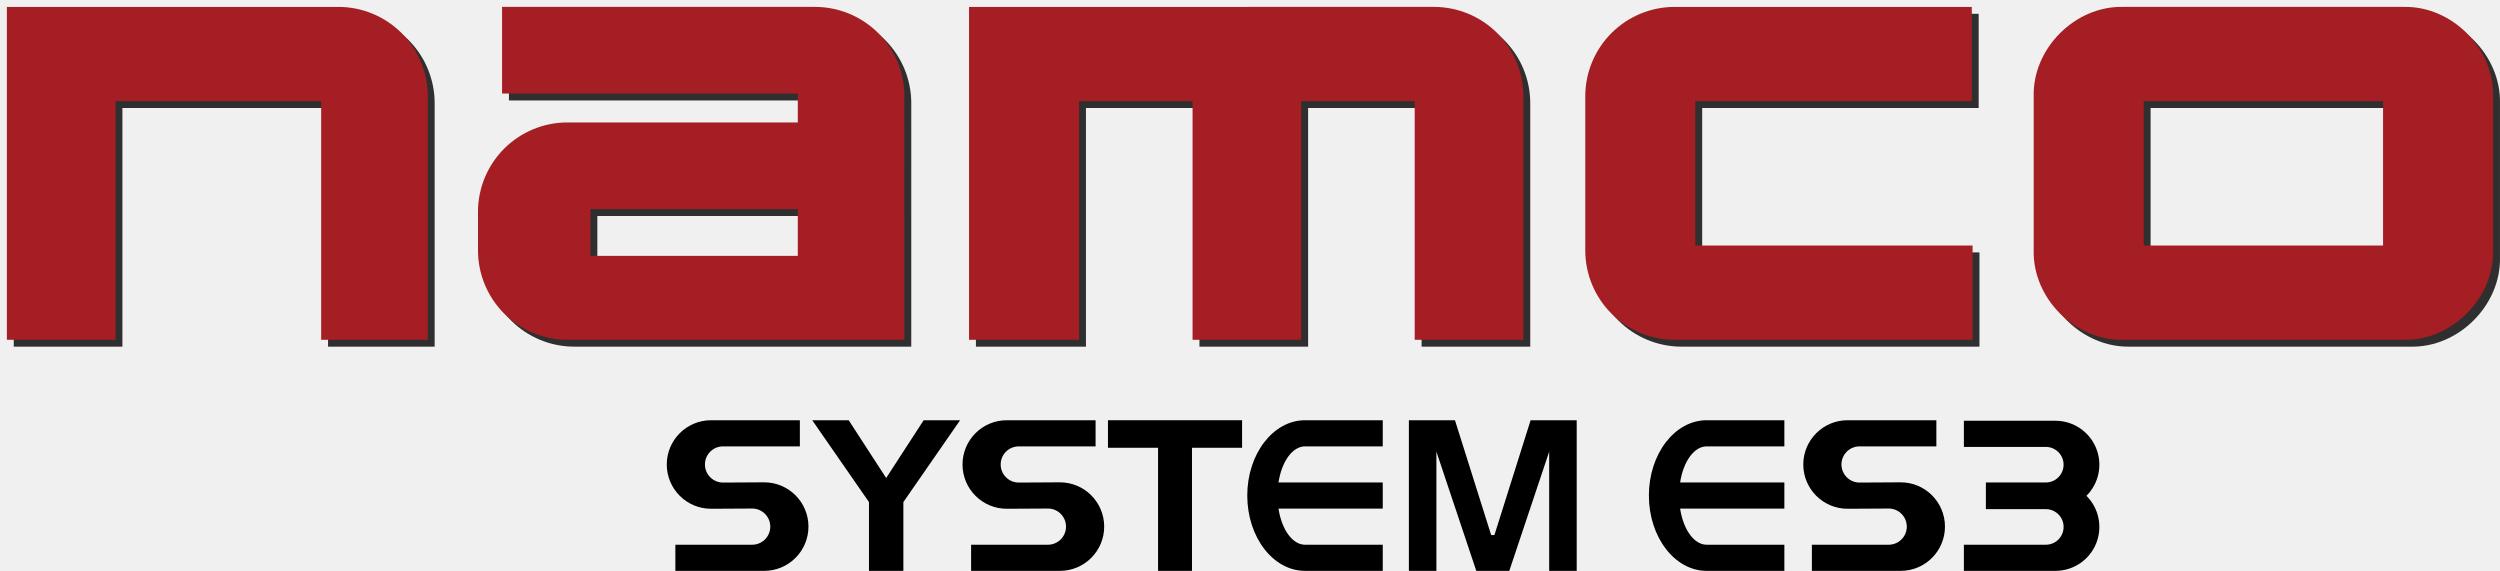
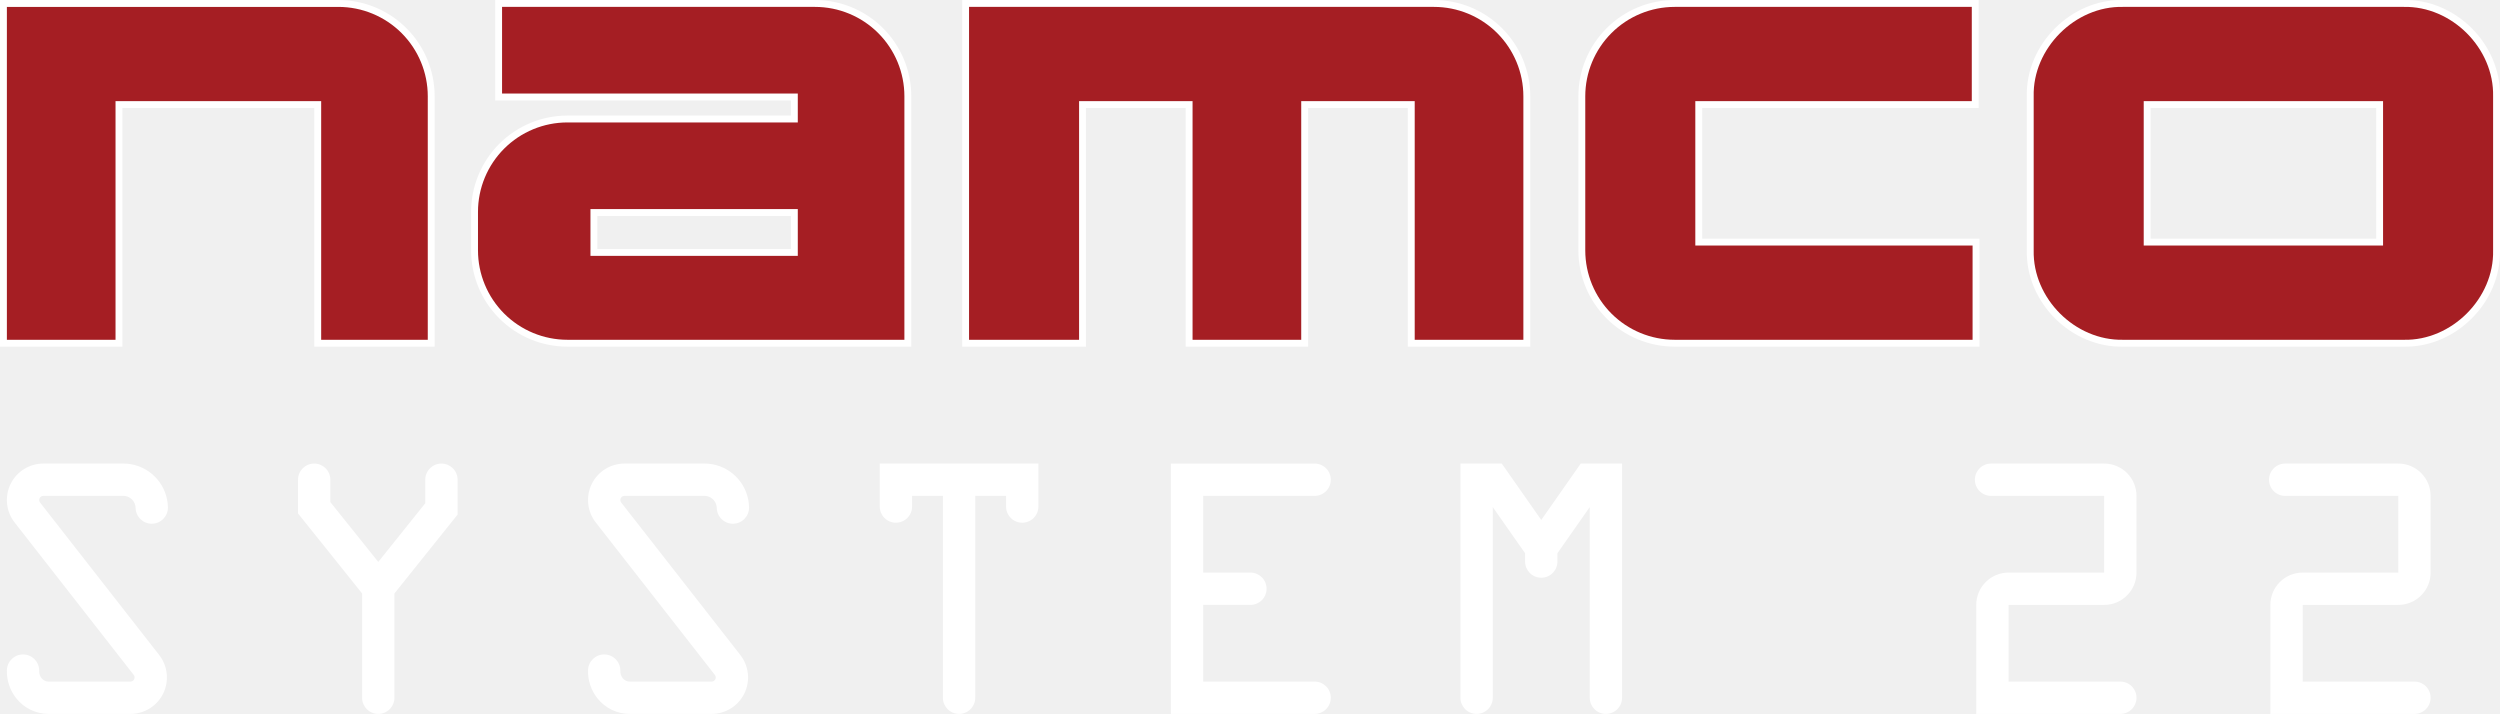
- <svg xmlns="http://www.w3.org/2000/svg" width="3635.027mm" height="830.034mm" viewBox="0 0 3635.027 830.033" version="1.1" id="svg1" xml:space="preserve">
+ <svg xmlns="http://www.w3.org/2000/svg" width="3635.027mm" height="1038.033mm" viewBox="0 0 3635.027 1038.033" version="1.1" id="svg1" xml:space="preserve">
  <defs id="defs1">
    <marker id="DistanceX" orient="auto" refX="0" refY="0" style="overflow:visible">
      <path d="M 3,-3 -3,3 M 0,-5 V 5" style="stroke:#000000;stroke-width:0.5" id="path1" />
    </marker>
    <pattern id="Hatch" patternUnits="userSpaceOnUse" width="8" height="8" x="0" y="0">
      <path d="M8 4 l-4,4" stroke="#000000" stroke-width="0.25" linecap="square" id="path2" />
      <path d="M6 2 l-4,4" stroke="#000000" stroke-width="0.25" linecap="square" id="path3" />
      <path d="M4 0 l-4,4" stroke="#000000" stroke-width="0.25" linecap="square" id="path4" />
    </pattern>
    <symbol id="*Model_Space" />
    <symbol id="*Paper_Space" />
    <symbol id="*Paper_Space0" />
    <marker id="DistanceX-0" orient="auto" refX="0" refY="0" style="overflow:visible">
      <path d="M 3,-3 -3,3 M 0,-5 V 5" style="stroke:#000000;stroke-width:0.5" id="path1-9" />
    </marker>
    <pattern id="Hatch-4" patternUnits="userSpaceOnUse" width="8" height="8" x="0" y="0">
      <path d="M8 4 l-4,4" stroke="#000000" stroke-width="0.25" linecap="square" id="path2-8" />
      <path d="M6 2 l-4,4" stroke="#000000" stroke-width="0.25" linecap="square" id="path3-8" />
      <path d="M4 0 l-4,4" stroke="#000000" stroke-width="0.25" linecap="square" id="path4-2" />
    </pattern>
    <symbol id="*Model_Space-4" />
    <symbol id="*Paper_Space-5" />
    <symbol id="*Paper_Space0-5" />
    <marker id="DistanceX-02" orient="auto" refX="0" refY="0" style="overflow:visible">
      <path d="M 3,-3 -3,3 M 0,-5 V 5" style="stroke:#000000;stroke-width:0.5" id="path1-4" />
    </marker>
    <pattern id="Hatch-8" patternUnits="userSpaceOnUse" width="8" height="8" x="0" y="0">
      <path d="M8 4 l-4,4" stroke="#000000" stroke-width="0.25" linecap="square" id="path2-6" />
      <path d="M6 2 l-4,4" stroke="#000000" stroke-width="0.25" linecap="square" id="path3-5" />
      <path d="M4 0 l-4,4" stroke="#000000" stroke-width="0.25" linecap="square" id="path4-0" />
    </pattern>
    <symbol id="*Model_Space-9" />
    <symbol id="*Paper_Space-0" />
    <symbol id="*Paper_Space0-0" />
    <marker id="DistanceX-2" orient="auto" refX="0" refY="0" style="overflow:visible">
      <path d="M 3,-3 -3,3 M 0,-5 V 5" style="stroke:#000000;stroke-width:0.5" id="path1-6" />
    </marker>
    <pattern id="Hatch-0" patternUnits="userSpaceOnUse" width="8" height="8" x="0" y="0">
      <path d="M8 4 l-4,4" stroke="#000000" stroke-width="0.25" linecap="square" id="path2-1" />
      <path d="M6 2 l-4,4" stroke="#000000" stroke-width="0.25" linecap="square" id="path3-6" />
      <path d="M4 0 l-4,4" stroke="#000000" stroke-width="0.25" linecap="square" id="path4-5" />
    </pattern>
    <symbol id="*Model_Space-7" />
    <symbol id="*Paper_Space-54" />
    <symbol id="*Paper_Space0-1" />
    <marker id="DistanceX-4" orient="auto" refX="0" refY="0" style="overflow:visible">
      <path d="M 3,-3 -3,3 M 0,-5 V 5" style="stroke:#000000;stroke-width:0.5" id="path1-3" />
    </marker>
    <pattern id="Hatch-9" patternUnits="userSpaceOnUse" width="8" height="8" x="0" y="0">
      <path d="M8 4 l-4,4" stroke="#000000" stroke-width="0.25" linecap="square" id="path2-88" />
      <path d="M6 2 l-4,4" stroke="#000000" stroke-width="0.25" linecap="square" id="path3-0" />
      <path d="M4 0 l-4,4" stroke="#000000" stroke-width="0.25" linecap="square" id="path4-8" />
    </pattern>
    <symbol id="*Model_Space-77" />
    <symbol id="*Paper_Space-8" />
    <symbol id="*Paper_Space0-3" />
    <marker id="DistanceX-7" orient="auto" refX="0" refY="0" style="overflow:visible">
      <path d="M 3,-3 -3,3 M 0,-5 V 5" style="stroke:#000000;stroke-width:0.5" id="path1-2" />
    </marker>
    <pattern id="Hatch-2" patternUnits="userSpaceOnUse" width="8" height="8" x="0" y="0">
      <path d="M8 4 l-4,4" stroke="#000000" stroke-width="0.25" linecap="square" id="path2-82" />
      <path d="M6 2 l-4,4" stroke="#000000" stroke-width="0.25" linecap="square" id="path3-89" />
      <path d="M4 0 l-4,4" stroke="#000000" stroke-width="0.25" linecap="square" id="path4-07" />
    </pattern>
    <symbol id="*Model_Space-8" />
    <symbol id="*Paper_Space-1" />
    <symbol id="*Paper_Space0-58" />
    <marker id="DistanceX-25" orient="auto" refX="0" refY="0" style="overflow:visible">
      <path d="M 3,-3 -3,3 M 0,-5 V 5" style="stroke:#000000;stroke-width:0.5" id="path1-36" />
    </marker>
    <pattern id="Hatch-1" patternUnits="userSpaceOnUse" width="8" height="8" x="0" y="0">
      <path d="M8 4 l-4,4" stroke="#000000" stroke-width="0.25" linecap="square" id="path2-86" />
      <path d="M6 2 l-4,4" stroke="#000000" stroke-width="0.25" linecap="square" id="path3-2" />
      <path d="M4 0 l-4,4" stroke="#000000" stroke-width="0.25" linecap="square" id="path4-1" />
    </pattern>
    <symbol id="*Model_Space-46" />
    <symbol id="*Paper_Space-2" />
    <symbol id="*Paper_Space0-9" />
    <marker id="DistanceX-5" orient="auto" refX="0" refY="0" style="overflow:visible">
      <path d="M 3,-3 -3,3 M 0,-5 V 5" style="stroke:#000000;stroke-width:0.5" id="path1-7" />
    </marker>
    <pattern id="Hatch-98" patternUnits="userSpaceOnUse" width="8" height="8" x="0" y="0">
      <path d="M8 4 l-4,4" stroke="#000000" stroke-width="0.25" linecap="square" id="path2-3" />
      <path d="M6 2 l-4,4" stroke="#000000" stroke-width="0.25" linecap="square" id="path3-02" />
      <path d="M4 0 l-4,4" stroke="#000000" stroke-width="0.25" linecap="square" id="path4-23" />
    </pattern>
    <symbol id="*Model_Space-6" />
    <symbol id="*Paper_Space-7" />
    <symbol id="*Paper_Space0-15" />
    <marker id="DistanceX-52" orient="auto" refX="0" refY="0" style="overflow:visible">
      <path d="M 3,-3 -3,3 M 0,-5 V 5" style="stroke:#000000;stroke-width:0.5" id="path1-8" />
    </marker>
    <pattern id="Hatch-07" patternUnits="userSpaceOnUse" width="8" height="8" x="0" y="0">
      <path d="M8 4 l-4,4" stroke="#000000" stroke-width="0.25" linecap="square" id="path2-2" />
      <path d="M6 2 l-4,4" stroke="#000000" stroke-width="0.25" linecap="square" id="path3-25" />
      <path d="M4 0 l-4,4" stroke="#000000" stroke-width="0.25" linecap="square" id="path4-9" />
    </pattern>
    <symbol id="*Model_Space-1" />
    <symbol id="*Paper_Space-08" />
    <symbol id="*Paper_Space0-50" />
    <marker id="DistanceX-58" orient="auto" refX="0" refY="0" style="overflow:visible">
      <path d="M 3,-3 -3,3 M 0,-5 V 5" style="stroke:#000000;stroke-width:0.5" id="path1-61" />
    </marker>
    <pattern id="Hatch-5" patternUnits="userSpaceOnUse" width="8" height="8" x="0" y="0">
      <path d="M8 4 l-4,4" stroke="#000000" stroke-width="0.25" linecap="square" id="path2-5" />
      <path d="M6 2 l-4,4" stroke="#000000" stroke-width="0.25" linecap="square" id="path3-1" />
      <path d="M4 0 l-4,4" stroke="#000000" stroke-width="0.25" linecap="square" id="path4-96" />
    </pattern>
    <symbol id="*Model_Space-45" />
    <symbol id="*Paper_Space-4" />
    <symbol id="*Paper_Space0-2" />
    <marker id="DistanceX-45" orient="auto" refX="0" refY="0" style="overflow:visible">
      <path d="M 3,-3 -3,3 M 0,-5 V 5" style="stroke:#000000;stroke-width:0.5" id="path1-62" />
    </marker>
    <pattern id="Hatch-53" patternUnits="userSpaceOnUse" width="8" height="8" x="0" y="0">
      <path d="M8 4 l-4,4" stroke="#000000" stroke-width="0.25" linecap="square" id="path2-56" />
      <path d="M6 2 l-4,4" stroke="#000000" stroke-width="0.25" linecap="square" id="path3-61" />
      <path d="M4 0 l-4,4" stroke="#000000" stroke-width="0.25" linecap="square" id="path4-4" />
    </pattern>
    <symbol id="*Model_Space-462" />
    <symbol id="*Paper_Space-6" />
    <symbol id="*Paper_Space0-8" />
    <marker id="DistanceX-09" orient="auto" refX="0" refY="0" style="overflow:visible">
      <path d="M 3,-3 -3,3 M 0,-5 V 5" style="stroke:#000000;stroke-width:0.5" id="path1-48" />
    </marker>
    <pattern id="Hatch-82" patternUnits="userSpaceOnUse" width="8" height="8" x="0" y="0">
      <path d="M8 4 l-4,4" stroke="#000000" stroke-width="0.25" linecap="square" id="path2-4" />
      <path d="M6 2 l-4,4" stroke="#000000" stroke-width="0.25" linecap="square" id="path3-55" />
      <path d="M4 0 l-4,4" stroke="#000000" stroke-width="0.25" linecap="square" id="path4-17" />
    </pattern>
    <symbol id="*Model_Space-11" />
    <symbol id="*Paper_Space-52" />
    <symbol id="*Paper_Space0-7" />
    <marker id="DistanceX-094" orient="auto" refX="0" refY="0" style="overflow:visible">
      <path d="M 3,-3 -3,3 M 0,-5 V 5" style="stroke:#000000;stroke-width:0.5" id="path1-88" />
    </marker>
    <pattern id="Hatch-24" patternUnits="userSpaceOnUse" width="8" height="8" x="0" y="0">
      <path d="M8 4 l-4,4" stroke="#000000" stroke-width="0.25" linecap="square" id="path2-55" />
      <path d="M6 2 l-4,4" stroke="#000000" stroke-width="0.25" linecap="square" id="path3-17" />
      <path d="M4 0 l-4,4" stroke="#000000" stroke-width="0.25" linecap="square" id="path4-11" />
    </pattern>
    <symbol id="*Model_Space-5" />
    <symbol id="*Paper_Space-27" />
    <symbol id="*Paper_Space0-6" />
    <marker id="DistanceX-0948" orient="auto" refX="0" refY="0" style="overflow:visible">
      <path d="M 3,-3 -3,3 M 0,-5 V 5" style="stroke:#000000;stroke-width:0.5" id="path1-82" />
    </marker>
    <pattern id="Hatch-45" patternUnits="userSpaceOnUse" width="8" height="8" x="0" y="0">
      <path d="M8 4 l-4,4" stroke="#000000" stroke-width="0.25" linecap="square" id="path2-51" />
      <path d="M6 2 l-4,4" stroke="#000000" stroke-width="0.25" linecap="square" id="path3-7" />
      <path d="M4 0 l-4,4" stroke="#000000" stroke-width="0.25" linecap="square" id="path4-115" />
    </pattern>
    <symbol id="*Model_Space-2" />
    <symbol id="*Paper_Space-76" />
    <symbol id="*Paper_Space0-14" />
    <marker id="DistanceX-76" orient="auto" refX="0" refY="0" style="overflow:visible">
      <path d="M 3,-3 -3,3 M 0,-5 V 5" style="stroke:#000000;stroke-width:0.5" id="path1-1" />
    </marker>
    <pattern id="Hatch-89" patternUnits="userSpaceOnUse" width="8" height="8" x="0" y="0">
      <path d="M8 4 l-4,4" stroke="#000000" stroke-width="0.25" linecap="square" id="path2-27" />
      <path d="M6 2 l-4,4" stroke="#000000" stroke-width="0.25" linecap="square" id="path3-9" />
      <path d="M4 0 l-4,4" stroke="#000000" stroke-width="0.25" linecap="square" id="path4-54" />
    </pattern>
    <symbol id="*Model_Space-3" />
    <symbol id="*Paper_Space-12" />
    <symbol id="*Paper_Space0-33" />
    <marker id="DistanceX-44" orient="auto" refX="0" refY="0" style="overflow:visible">
      <path d="M 3,-3 -3,3 M 0,-5 V 5" style="stroke:#000000;stroke-width:0.5" id="path1-60" />
    </marker>
    <pattern id="Hatch-6" patternUnits="userSpaceOnUse" width="8" height="8" x="0" y="0">
      <path d="M8 4 l-4,4" stroke="#000000" stroke-width="0.25" linecap="square" id="path2-61" />
      <path d="M6 2 l-4,4" stroke="#000000" stroke-width="0.25" linecap="square" id="path3-84" />
      <path d="M4 0 l-4,4" stroke="#000000" stroke-width="0.25" linecap="square" id="path4-963" />
    </pattern>
    <symbol id="*Model_Space-78" />
    <symbol id="*Paper_Space-82" />
    <symbol id="*Paper_Space0-91" />
  </defs>
  <g id="g3" style="display:inline">
-     <g id="g9" transform="matrix(0.2645833,0,0,0.2645833,17.50079,443.033)" style="display:inline;fill:#000000;fill-opacity:0.803">
-       <path id="path5" style="fill:#000000;fill-opacity:0.803;stroke:none;stroke-width:0.945;stroke-linecap:round" d="m 178.216,163.218 v 484 H 336.199 V 300.219 h 299.006 v 346.999 h 154.993 l 0.005,-354 c 0.003,-34.478 -13.692,-67.544 -38.072,-91.924 -24.38,-24.38 -57.446,-38.076 -91.923,-38.076 z" transform="matrix(3.779528,0,0,3.779528,-664.1265,-2215.626)" />
-       <path d="M 898.216,163.217 V 289.217 h 430.001 v 42 H 993.224 c -34.482,3e-5 -67.548,13.697 -91.928,38.076 -24.38,24.38 -38.076,57.445 -38.08,91.924 v 56 c 0.005,34.478 13.701,67.544 38.08,91.924 24.38,24.38 57.446,38.076 91.928,38.076 h 489.985 l 0.01,-354 c 0.01,-34.478 -13.691,-67.544 -38.071,-91.924 -24.38,-24.38 -57.445,-38.076 -91.924,-38.076 z m 128.535,294 h 301.466 v 68 h -301.466 z" style="fill:#000000;fill-opacity:0.803;stroke:none;stroke-width:0.945;stroke-linecap:round" id="path6" transform="matrix(3.779528,0,0,3.779528,-664.1265,-2215.626)" />
-       <path id="path7" style="fill:#000000;fill-opacity:0.803;stroke:none;stroke-width:3.571;stroke-linecap:round" d="M 5297.01,-1598.74 V 230.551 h 604.72 V -1080.94 h 623.62 V 230.551 h 597.17 V -1080.94 h 623.62 V 230.551 h 597.17 v -1337.952 c 0,-130.312 -51.767,-255.286 -143.911,-347.43 -92.144,-92.144 -217.118,-143.91 -347.428,-143.91 z" />
-       <path id="path8" style="fill:#000000;fill-opacity:0.803;stroke:none;stroke-width:3.571;stroke-linecap:round" d="m 10807.6,-1598.74 -1632.798,-10e-5 c -130.31,-10e-5 -255.283,51.766 -347.427,143.91 -92.144,92.144 -143.91,217.118 -143.912,347.43 v 846.614 c 0,130.311 51.768,255.285 143.912,347.429 92.144,92.144 217.118,143.91 347.427,143.91 L 10811.9,230.551 V -287.244 H 9288.19 v -793.696 h 1519.41 z" />
-       <path d="m 11639.1,-1598.741 c -263.418,-6.18 -497.563,227.966 -491.392,491.34 v 846.613 c -5.564,264.138 227.208,496.91 491.369,491.338 H 13181.1 c 263.375,6.181 497.521,-227.964 491.321,-491.338 v -846.613 c 5.716,-263.883 -227.319,-497.012 -491.321,-491.34 z m 113.299,517.801 H 13067.7 v 793.695 h -1315.301 z" style="fill:#000000;fill-opacity:0.803;stroke:none;stroke-width:3.571;stroke-linecap:round" id="path9" />
+     <g id="g49" transform="matrix(0.2645833,0,0,0.2645833,7.500191,433.0329)" style="display:inline">
+       <path id="path94" style="fill:#ffffff;stroke-width:3.78;stroke-linecap:round" d="M -28.347,-1636.538 V 268.343 H 644.342 V -1043.145 H 1698.854 V 268.343 h 661.387 l 0.023,-1375.74 c 0.011,-140.323 -55.747,-274.936 -154.969,-374.158 -99.222,-99.222 -233.834,-154.983 -374.15,-154.982 z" />
+       <path id="path96" style="fill:#ffffff;stroke-width:3.78;stroke-linecap:round" d="m 2692.913,-1636.538 v 551.811 h 1625.197 v 83.148 H 3089.794 c -140.333,1e-4 -274.944,55.763 -374.166,154.984 -99.222,99.222 -154.98,233.833 -154.998,374.15 v 211.66 c 0.019,140.316 55.776,274.93 154.998,374.152 99.222,99.222 233.834,154.975 374.166,154.975 h 1889.705 l 0.045,-1375.732 c 0.042,-140.332 -55.741,-274.946 -154.961,-374.166 -99.221,-99.221 -233.836,-154.983 -374.158,-154.982 z m 561.387,1186.771 H 4318.11 V -268.35 H 3254.3 Z" />
+       <path id="path98" style="fill:#ffffff;stroke-linecap:round" d="M 5259.215,-1636.536 V 268.345 h 680.311 V -1043.145 h 548.029 V 268.345 H 7160.315 V -1043.145 h 548.029 V 268.345 H 8381.106 V -1107.401 c 0,-140.321 -55.759,-274.935 -154.98,-374.156 -99.222,-99.222 -233.834,-154.979 -374.154,-154.978 z" />
+       <path id="path100" style="fill:#ffffff;stroke-linecap:round" d="m 9174.801,-1636.536 c -140.319,-1e-4 -274.931,55.757 -374.152,154.978 -99.222,99.222 -154.978,233.833 -154.981,374.154 v 846.613 c 0,140.321 55.759,274.933 154.981,374.154 99.222,99.222 233.833,154.979 374.152,154.979 H 10849.696 V -325.04 H 9325.985 V -1043.145 h 1519.41 v -593.391 z" />
+       <path id="path102" style="fill:#ffffff;stroke-linecap:round" d="M 13181.098,-1636.538 H 11639.1 l 0.887,0.01 c -286.321,-6.718 -536.771,243.729 -530.063,530.01 v -0.885 846.613 -0.797 c -6.041,286.795 243.135,535.971 529.952,529.922 l -0.797,0.008 H 13181.1 l -0.886,-0.01 c 286.282,6.718 536.731,-243.731 529.992,-530.014 v 0.891 -846.613 0.818 c 6.208,-286.601 -243.204,-536.106 -529.918,-529.945 z m -1390.904,593.393 h 1239.711 v 718.105 h -1239.711 z" />
    </g>
    <g id="g83" transform="matrix(0.2645833,0,0,0.2645833,7.500191,433.0329)" style="display:inline">
      <path id="path127" style="fill:#a51e23;fill-opacity:1;stroke:none;stroke-width:0.945;stroke-linecap:round" d="m 178.216,163.218 v 484 H 336.199 V 300.219 h 299.006 v 346.999 h 154.993 l 0.005,-354 c 0.003,-34.478 -13.692,-67.544 -38.072,-91.924 -24.38,-24.38 -57.446,-38.076 -91.923,-38.076 z" transform="matrix(3.779528,0,0,3.779528,-664.1265,-2215.626)" />
      <path d="M 898.216,163.217 V 289.217 h 430.001 v 42 H 993.224 c -34.482,3e-5 -67.548,13.697 -91.928,38.076 -24.38,24.38 -38.076,57.445 -38.08,91.924 v 56 c 0.005,34.478 13.701,67.544 38.08,91.924 24.38,24.38 57.446,38.076 91.928,38.076 h 489.985 l 0.01,-354 c 0.01,-34.478 -13.691,-67.544 -38.071,-91.924 -24.38,-24.38 -57.445,-38.076 -91.924,-38.076 z m 128.535,294 h 301.466 v 68 h -301.466 z" style="fill:#a51e23;fill-opacity:1;stroke:none;stroke-width:0.945;stroke-linecap:round" id="path128" transform="matrix(3.779528,0,0,3.779528,-664.1265,-2215.626)" />
      <path id="path41" style="fill:#a51e23;fill-opacity:1;stroke:none;stroke-width:3.571;stroke-linecap:round" d="M 5297.01,-1598.74 V 230.551 h 604.72 V -1080.94 h 623.62 V 230.551 h 597.17 V -1080.94 h 623.62 V 230.551 h 597.17 v -1337.952 c 0,-130.312 -51.767,-255.286 -143.911,-347.43 -92.144,-92.144 -217.118,-143.91 -347.428,-143.91 z" />
      <path id="path51" style="fill:#a51e23;fill-opacity:1;stroke:none;stroke-width:3.571;stroke-linecap:round" d="m 10807.6,-1598.74 -1632.798,-10e-5 c -130.31,-10e-5 -255.283,51.766 -347.427,143.91 -92.144,92.144 -143.91,217.118 -143.912,347.43 v 846.614 c 0,130.311 51.768,255.285 143.912,347.429 92.144,92.144 217.118,143.91 347.427,143.91 L 10811.9,230.551 V -287.244 H 9288.19 v -793.696 h 1519.41 z" />
      <path d="m 11639.1,-1598.741 c -263.418,-6.18 -497.563,227.966 -491.392,491.34 v 846.613 c -5.564,264.138 227.208,496.91 491.369,491.338 H 13181.1 c 263.375,6.181 497.521,-227.964 491.321,-491.338 v -846.613 c 5.716,-263.883 -227.319,-497.012 -491.321,-491.34 z m 113.299,517.801 H 13067.7 v 793.695 h -1315.301 z" style="fill:#a51e23;fill-opacity:1;stroke:none;stroke-width:3.571;stroke-linecap:round" id="path129" />
    </g>
  </g>
-   <g id="g260" style="display:inline;fill:#000000;fill-opacity:1">
-     <g id="g272">
-       <path id="path16-1" style="fill:#000000;fill-opacity:1;stroke:none;stroke-width:1;stroke-linecap:round;stroke-dasharray:none" d="m 1111.142,830.032 c 35.614,9.3e-4 64.458,-28.923 64.358,-64.537 -0.099,-35.614 -29.104,-64.377 -64.718,-64.177 l -59.328,0.333 c -14.558,0.08 -26.413,-11.677 -26.453,-26.235 -0.041,-14.558 11.749,-26.381 26.307,-26.382 h 111.691 V 611.033 l -129.141,-1e-5 c -35.614,8.3e-4 -64.456,28.924 -64.356,64.537 0.099,35.613 29.102,64.375 64.714,64.176 l 59.328,-0.331 c 14.559,-0.081 26.415,11.677 26.456,26.235 0.041,14.558 -11.75,26.382 -26.308,26.382 l -111.691,-5e-5 v 37.999 z" />
-       <path d="m 1181.001,611.033 82.5,119 v 99.999 h 49.998 v -99.999 l 82.5,-119 h -52.999 l -54.501,84 -54.499,-84 z" style="display:inline;fill:#000000;fill-opacity:1;stroke:none;stroke-width:1;stroke-linecap:round;stroke-dasharray:none" id="path99" />
-       <path id="path258" style="display:inline;fill:#000000;fill-opacity:1;stroke:none;stroke-width:1;stroke-linecap:round;stroke-dasharray:none" d="m 1541.142,830.032 c 35.614,9.3e-4 64.458,-28.923 64.358,-64.537 -0.099,-35.614 -29.104,-64.377 -64.718,-64.177 l -59.328,0.333 c -14.558,0.08 -26.413,-11.677 -26.453,-26.235 -0.041,-14.558 11.749,-26.381 26.307,-26.382 h 111.691 V 611.033 l -129.141,-1e-5 c -35.614,8.3e-4 -64.456,28.924 -64.356,64.537 0.099,35.613 29.102,64.375 64.714,64.176 l 59.328,-0.331 c 14.559,-0.081 26.415,11.677 26.456,26.235 0.041,14.558 -11.75,26.382 -26.308,26.382 l -111.691,-5e-5 v 37.999 z" />
-       <path d="m 1610.999,611.033 v 40.026 h 72.835 v 178.973 h 49.331 V 651.059 h 72.835 v -40.026 z" style="display:inline;fill:#000000;fill-opacity:1;stroke:none;stroke-width:1;stroke-linecap:round;stroke-dasharray:none" id="path248" />
-       <path id="path57-1" style="fill:#000000;fill-opacity:1;stroke:none;stroke-width:1;stroke-linecap:round;stroke-dasharray:none" d="m 2010.529,611.033 v 38 h -113.028 c -17.998,3e-5 -33.779,21.486 -38.562,52.5 l 151.591,-4.1e-4 v 38.002 h -151.591 c 4.783,31.014 20.564,52.5 38.562,52.5 l 113.028,-6e-5 v 37.999 l -113.028,-3.2e-4 c -46.378,-0.026 -83.964,-49.043 -83.964,-109.5 0,-60.457 37.586,-109.474 83.964,-109.5 z" />
-       <path d="m 2048.531,611.033 v 218.999 h 40 v -173.343 l 58,173.343 h 48.001 l 57.999,-173.343 v 173.343 h 40 V 611.033 h -67.001 l -52.655,167.001 h -4.688 l -52.657,-167.001 z" style="display:inline;fill:#000000;fill-opacity:1;stroke:none;stroke-width:1;stroke-linecap:round;stroke-dasharray:none" id="path251" />
+   <g id="g92" style="display:inline;fill:#000000;fill-opacity:1" transform="translate(-168.2166,-153.1847)">
+     <g id="g138" style="display:inline;fill:#ffffff;fill-opacity:1">
+       <path id="path24-89" style="fill:#ffffff;fill-opacity:1;stroke:none;stroke-width:0.945;stroke-linecap:round" d="M 348.226,874.217 H 231.217 c -4.999,4.9e-4 -7.806,5.755 -4.728,9.694 l 173.192,221.676 c 12.475,15.968 14.754,37.652 5.872,55.864 -8.883,18.212 -27.373,29.766 -47.636,29.766 H 238.845 c -18.374,6e-4 -35.735,-8.418 -47.113,-22.846 -9.142,-11.593 -13.922,-26.029 -13.506,-40.787 0.366,-12.973 11.18,-23.194 24.153,-22.828 12.974,0.366 23.194,11.18 22.828,24.153 -0.106,3.748 1.108,7.414 3.43,10.359 2.465,3.126 6.227,4.95 10.208,4.951 h 119.071 c 4.999,-5e-4 7.806,-5.755 4.728,-9.694 L 189.452,912.848 c -12.475,-15.968 -14.754,-37.652 -5.872,-55.864 8.883,-18.213 27.373,-29.766 47.636,-29.766 h 117.009 c 3.365,2e-5 6.723,0.283 10.04,0.846 30.704,5.211 53.397,31.468 54.106,62.603 0.29,12.972 -9.987,23.724 -22.959,24.019 -12.972,0.296 -23.728,-9.977 -24.029,-22.949 -0.196,-8.622 -6.481,-15.893 -14.983,-17.336 -0.719,-0.122 -1.446,-0.183 -2.175,-0.184 z" />
+       <path id="path37-20" style="fill:#ffffff;fill-opacity:1;stroke:none;stroke-width:0.945;stroke-linecap:round" d="m 648.546,850.718 c -8.2e-4,-12.979 -10.522,-23.5 -23.501,-23.5 -12.979,0 -23.5,10.521 -23.5,23.5 l 1.2e-4,48.999 93.17,116.345 6.3e-4,151.656 c 6.4e-4,12.978 10.522,23.499 23.501,23.499 12.979,0 23.5,-10.521 23.5,-23.499 l -3.4e-4,-151.656 91.829,-114.668 v -50.677 c -1.3e-4,-12.979 -10.521,-23.5 -23.5,-23.5 -12.979,0 -23.5,10.521 -23.5,23.5 l -2.3e-4,34.178 -68.329,85.323 -69.67,-87 z" />
+       <path id="path69-23" style="fill:#ffffff;fill-opacity:1;stroke:none;stroke-width:0.945;stroke-linecap:round" d="m 1470.891,913.218 c 12.979,0 23.5,-10.521 23.501,-23.5 l 6e-4,-15.501 h 44.826 l -5e-4,293.502 c -6e-4,12.978 10.521,23.499 23.499,23.499 12.979,0 23.5,-10.521 23.5,-23.499 l -5e-4,-293.502 h 44.826 l 6e-4,15.501 c 5e-4,12.978 10.522,23.5 23.5,23.5 12.979,0 23.5,-10.521 23.5,-23.5 l -4e-4,-62.5 h -230.65 l -3e-4,62.5 c -3e-4,12.978 10.521,23.5 23.5,23.5 z" />
+       <path id="path81-5" style="fill:#ffffff;fill-opacity:1;stroke:none;stroke-width:0.945;stroke-linecap:round" d="m 2079.717,1191.217 c 12.979,5e-4 23.5,-10.521 23.5,-23.5 0,-12.979 -10.521,-23.5 -23.5,-23.5 l -161.999,4e-4 v -111.501 l 68.603,-10e-5 c 12.978,-10e-5 23.499,-10.521 23.499,-23.5 0,-12.979 -10.521,-23.5 -23.499,-23.5 l -68.603,-1.8e-4 V 874.217 l 161.999,5.2e-4 c 12.973,-0.008 23.485,-10.527 23.485,-23.499 0,-12.973 -10.512,-23.492 -23.485,-23.5 l -209,-2e-5 v 363.999 z" />
+       <path id="path96-3" style="fill:#ffffff;fill-opacity:1;stroke:none;stroke-width:0.945;stroke-linecap:round" d="m 2315.217,1191.218 c 12.979,0 23.5,-10.521 23.5,-23.499 l 2e-4,-277.227 47.001,67.122 -6e-4,12.105 c -5e-4,12.979 10.521,23.5 23.5,23.5 12.979,0 23.5,-10.521 23.5,-23.5 l -5e-4,-12.105 47.001,-67.122 2e-4,277.227 c 2e-4,12.978 10.521,23.499 23.5,23.499 12.979,0 23.5,-10.521 23.5,-23.499 l 1e-4,-340.501 h -60.074 l -57.428,82.017 -57.428,-82.017 h -60.071 l 2e-4,340.501 c 0,12.978 10.521,23.499 23.5,23.499 z" />
+       <path id="path153" style="fill:#ffffff;fill-opacity:1;stroke:none;stroke-width:0.945;stroke-linecap:round" d="m 1193.226,874.217 h -117.009 c -4.999,4.9e-4 -7.806,5.755 -4.728,9.694 l 173.192,221.676 c 12.475,15.968 14.754,37.652 5.872,55.864 -8.883,18.212 -27.373,29.766 -47.636,29.766 h -119.071 c -18.374,6e-4 -35.735,-8.418 -47.113,-22.846 -9.142,-11.593 -13.922,-26.029 -13.506,-40.787 0.366,-12.973 11.18,-23.194 24.153,-22.828 12.974,0.366 23.194,11.18 22.828,24.153 -0.106,3.748 1.108,7.414 3.43,10.359 2.465,3.126 6.227,4.95 10.208,4.951 h 119.071 c 4.999,-5e-4 7.806,-5.755 4.728,-9.694 L 1034.453,912.848 c -12.475,-15.968 -14.754,-37.652 -5.872,-55.864 8.883,-18.213 27.373,-29.766 47.636,-29.766 h 117.009 c 3.365,2e-5 6.723,0.283 10.04,0.846 30.704,5.211 53.397,31.468 54.106,62.603 0.29,12.972 -9.987,23.724 -22.959,24.019 -12.972,0.296 -23.728,-9.977 -24.029,-22.949 -0.196,-8.622 -6.481,-15.893 -14.983,-17.336 -0.719,-0.122 -1.446,-0.183 -2.175,-0.184 z" />
    </g>
-     <g id="g270" style="display:inline">
-       <path id="path95" style="fill:#000000;fill-opacity:1;stroke:none;stroke-width:1;stroke-linecap:round;stroke-dasharray:none" d="m 2594.492,611.033 v 38 h -113.028 c -17.998,3e-5 -33.779,21.486 -38.562,52.5 l 151.59,-4.1e-4 v 38.002 h -151.591 c 4.783,31.014 20.564,52.5 38.562,52.5 l 113.028,-6e-5 v 37.999 l -113.028,-3.2e-4 c -46.378,-0.026 -83.964,-49.043 -83.964,-109.5 0,-60.457 37.586,-109.474 83.964,-109.5 z" />
-       <path id="path269" style="display:inline;fill:#000000;fill-opacity:1;stroke:none;stroke-width:1;stroke-linecap:round;stroke-dasharray:none" d="m 2763.641,830.032 c 35.614,9.3e-4 64.458,-28.923 64.358,-64.537 -0.099,-35.614 -29.104,-64.377 -64.718,-64.177 l -59.328,0.333 c -14.558,0.08 -26.413,-11.677 -26.453,-26.235 -0.041,-14.558 11.749,-26.381 26.307,-26.382 h 111.691 V 611.033 l -129.141,-1e-5 c -35.614,8.3e-4 -64.456,28.924 -64.356,64.537 0.099,35.613 29.102,64.375 64.714,64.176 l 59.328,-0.331 c 14.559,-0.081 26.415,11.677 26.456,26.235 0.041,14.558 -11.75,26.382 -26.308,26.382 l -111.691,-5e-5 v 37.999 z" />
-       <path id="path17-0" style="display:inline;fill:#000000;fill-opacity:1;stroke:none;stroke-width:1;stroke-linecap:round;stroke-dasharray:none" d="m 2855.508,611.798 v 38 h 119.12 c 14.283,0.011 25.851,11.589 25.851,25.868 0,14.278 -11.569,25.856 -25.851,25.867 l -87.132,-4.1e-4 v 38.767 l 87.132,-5e-4 c 14.291,-5e-4 25.872,11.581 25.872,25.867 0,14.286 -11.581,25.868 -25.872,25.867 l -119.12,-5e-5 v 37.999 l 133.118,3.2e-4 c 25.861,2.8e-4 49.165,-15.588 59.036,-39.484 9.871,-23.897 4.36,-51.387 -13.958,-69.633 18.318,-18.246 23.828,-45.736 13.958,-69.633 -9.871,-23.897 -33.175,-39.485 -59.036,-39.485 z" />
-     </g>
+     <path id="path45" style="display:inline;fill:#ffffff;fill-opacity:1;stroke-width:0.945;stroke-linecap:round" d="m 3063.204,827.218 c -12.973,0.008 -23.485,10.527 -23.485,23.5 0,12.973 10.512,23.491 23.485,23.499 l 164.491,-5.1e-4 v 111.501 l -138.988,5.2e-4 c -25.96,1.1e-4 -47.003,21.043 -47.008,47 l -0.01,158.499 209.517,5e-4 c 12.972,5e-4 23.493,-10.521 23.493,-23.5 0,-12.979 -10.521,-23.5 -23.493,-23.499 l -162.501,5e-4 v -111.501 h 138.99 c 25.962,-10e-5 47.004,-21.043 47.004,-47 l 0.01,-111.501 c -0.01,-25.956 -21.051,-46.999 -47.013,-46.999 z m 427.664,0 c -12.973,0.008 -23.484,10.527 -23.484,23.5 0,12.973 10.512,23.491 23.484,23.499 l 164.492,-5.1e-4 v 111.501 l -138.988,5.2e-4 c -25.96,1.1e-4 -47.003,21.043 -47.008,47 l -0.01,158.499 209.517,5e-4 c 12.972,5e-4 23.494,-10.521 23.494,-23.5 0,-12.979 -10.521,-23.5 -23.494,-23.499 l -162.501,5e-4 v -111.501 h 138.99 c 25.962,-10e-5 47.004,-21.043 47.004,-47 l 0.01,-111.501 c -0.01,-25.956 -21.05,-46.999 -47.012,-46.999 z" />
  </g>
</svg>
